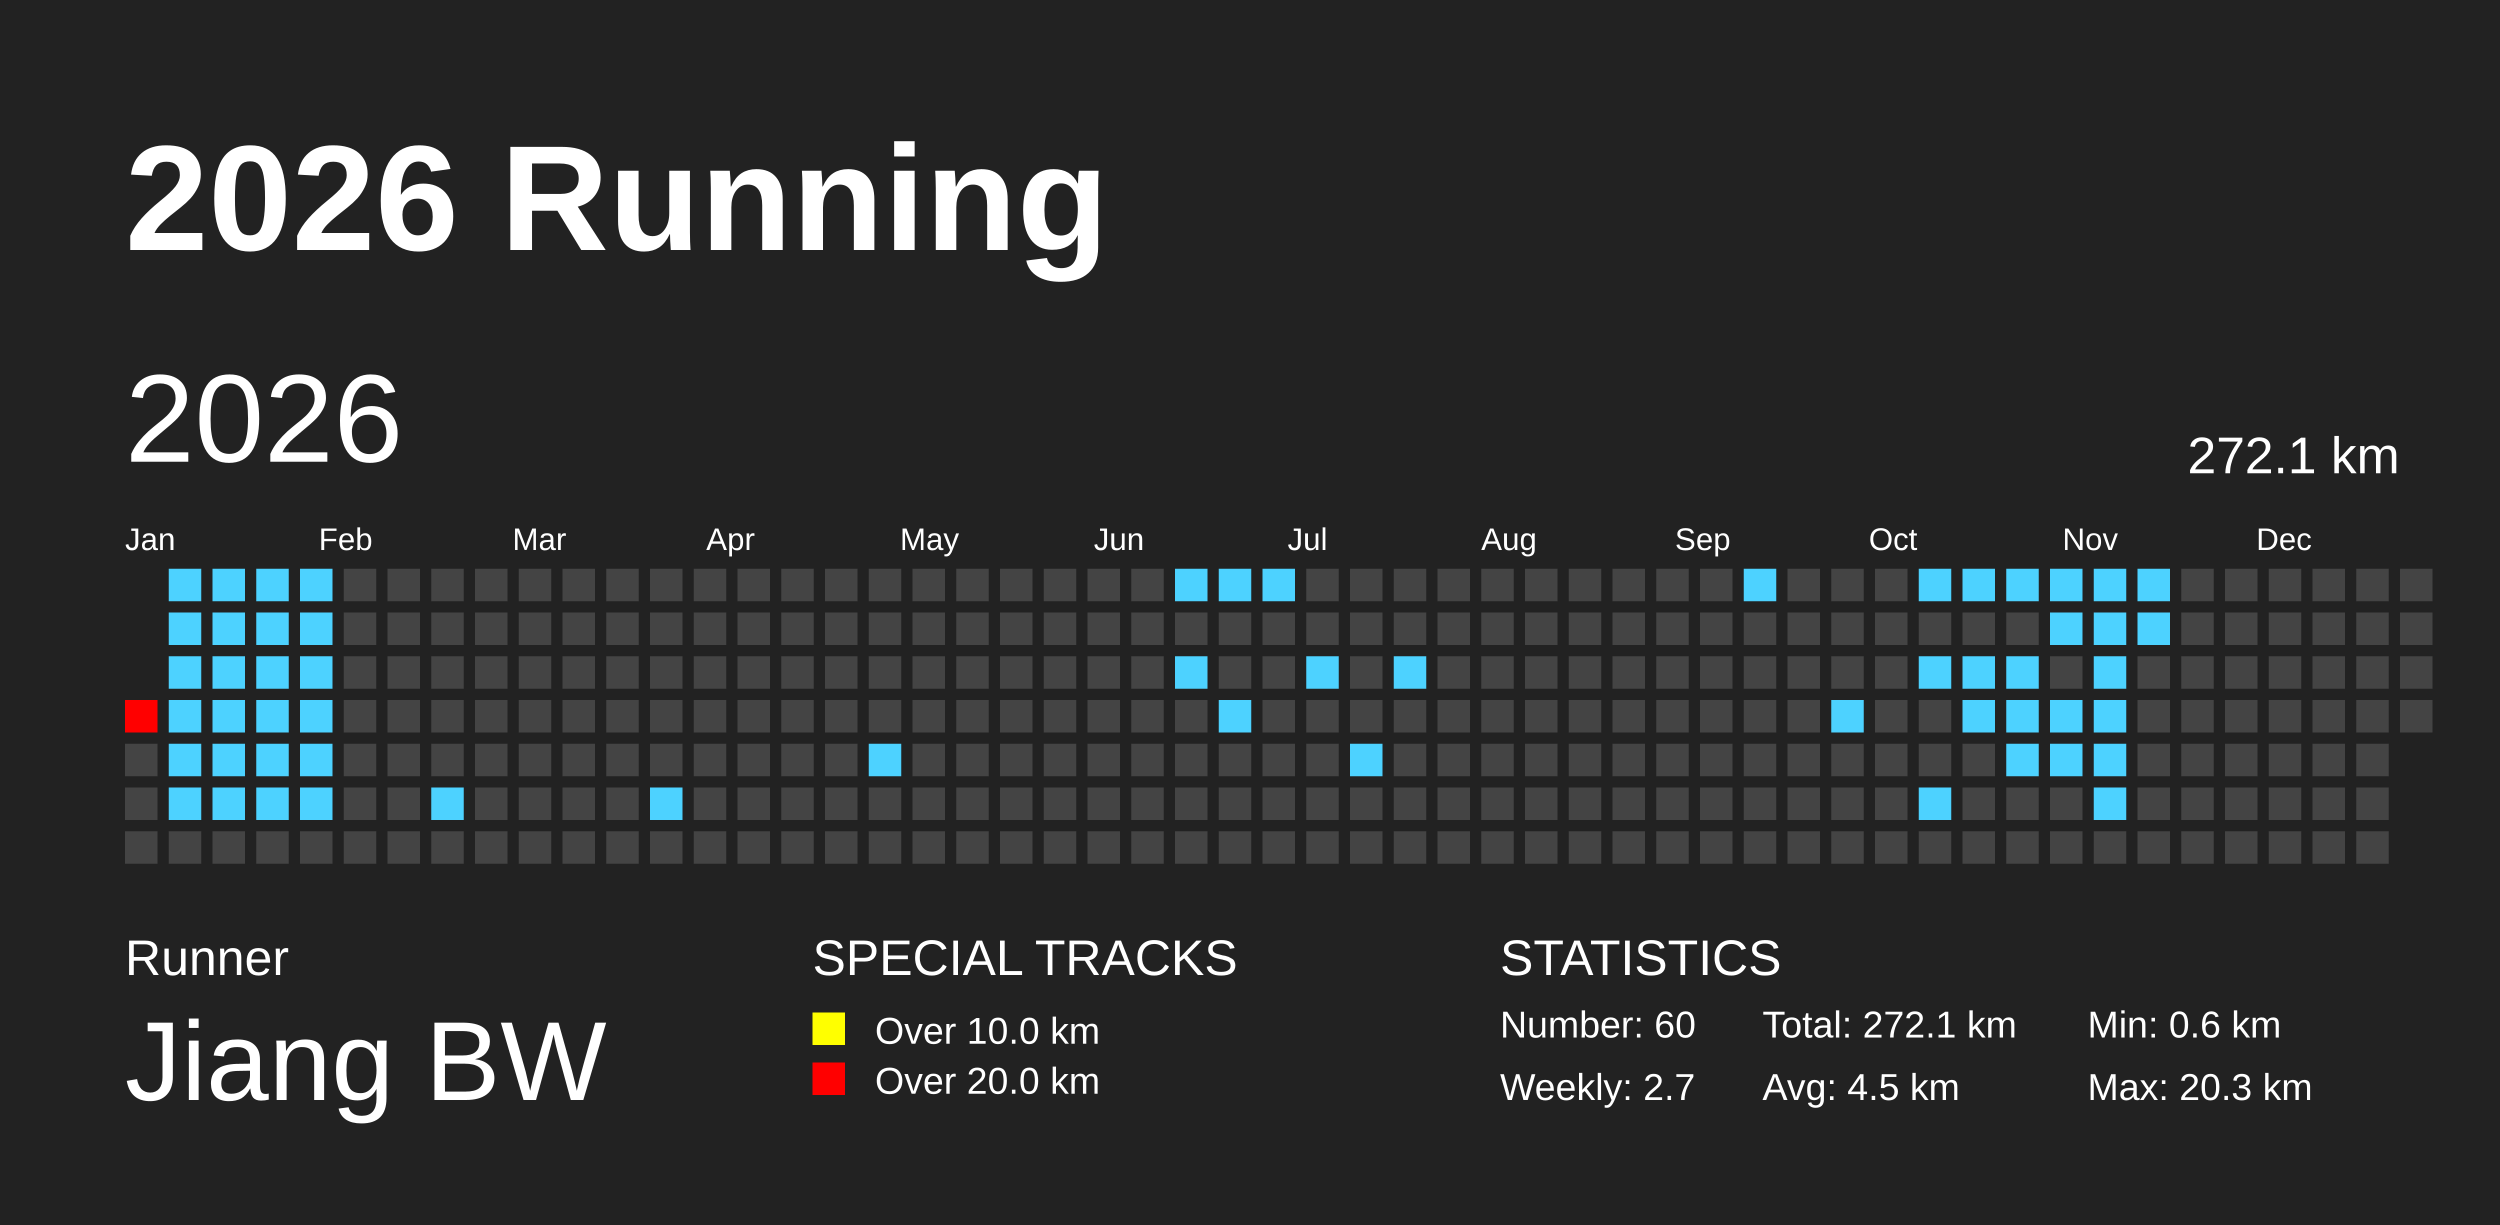
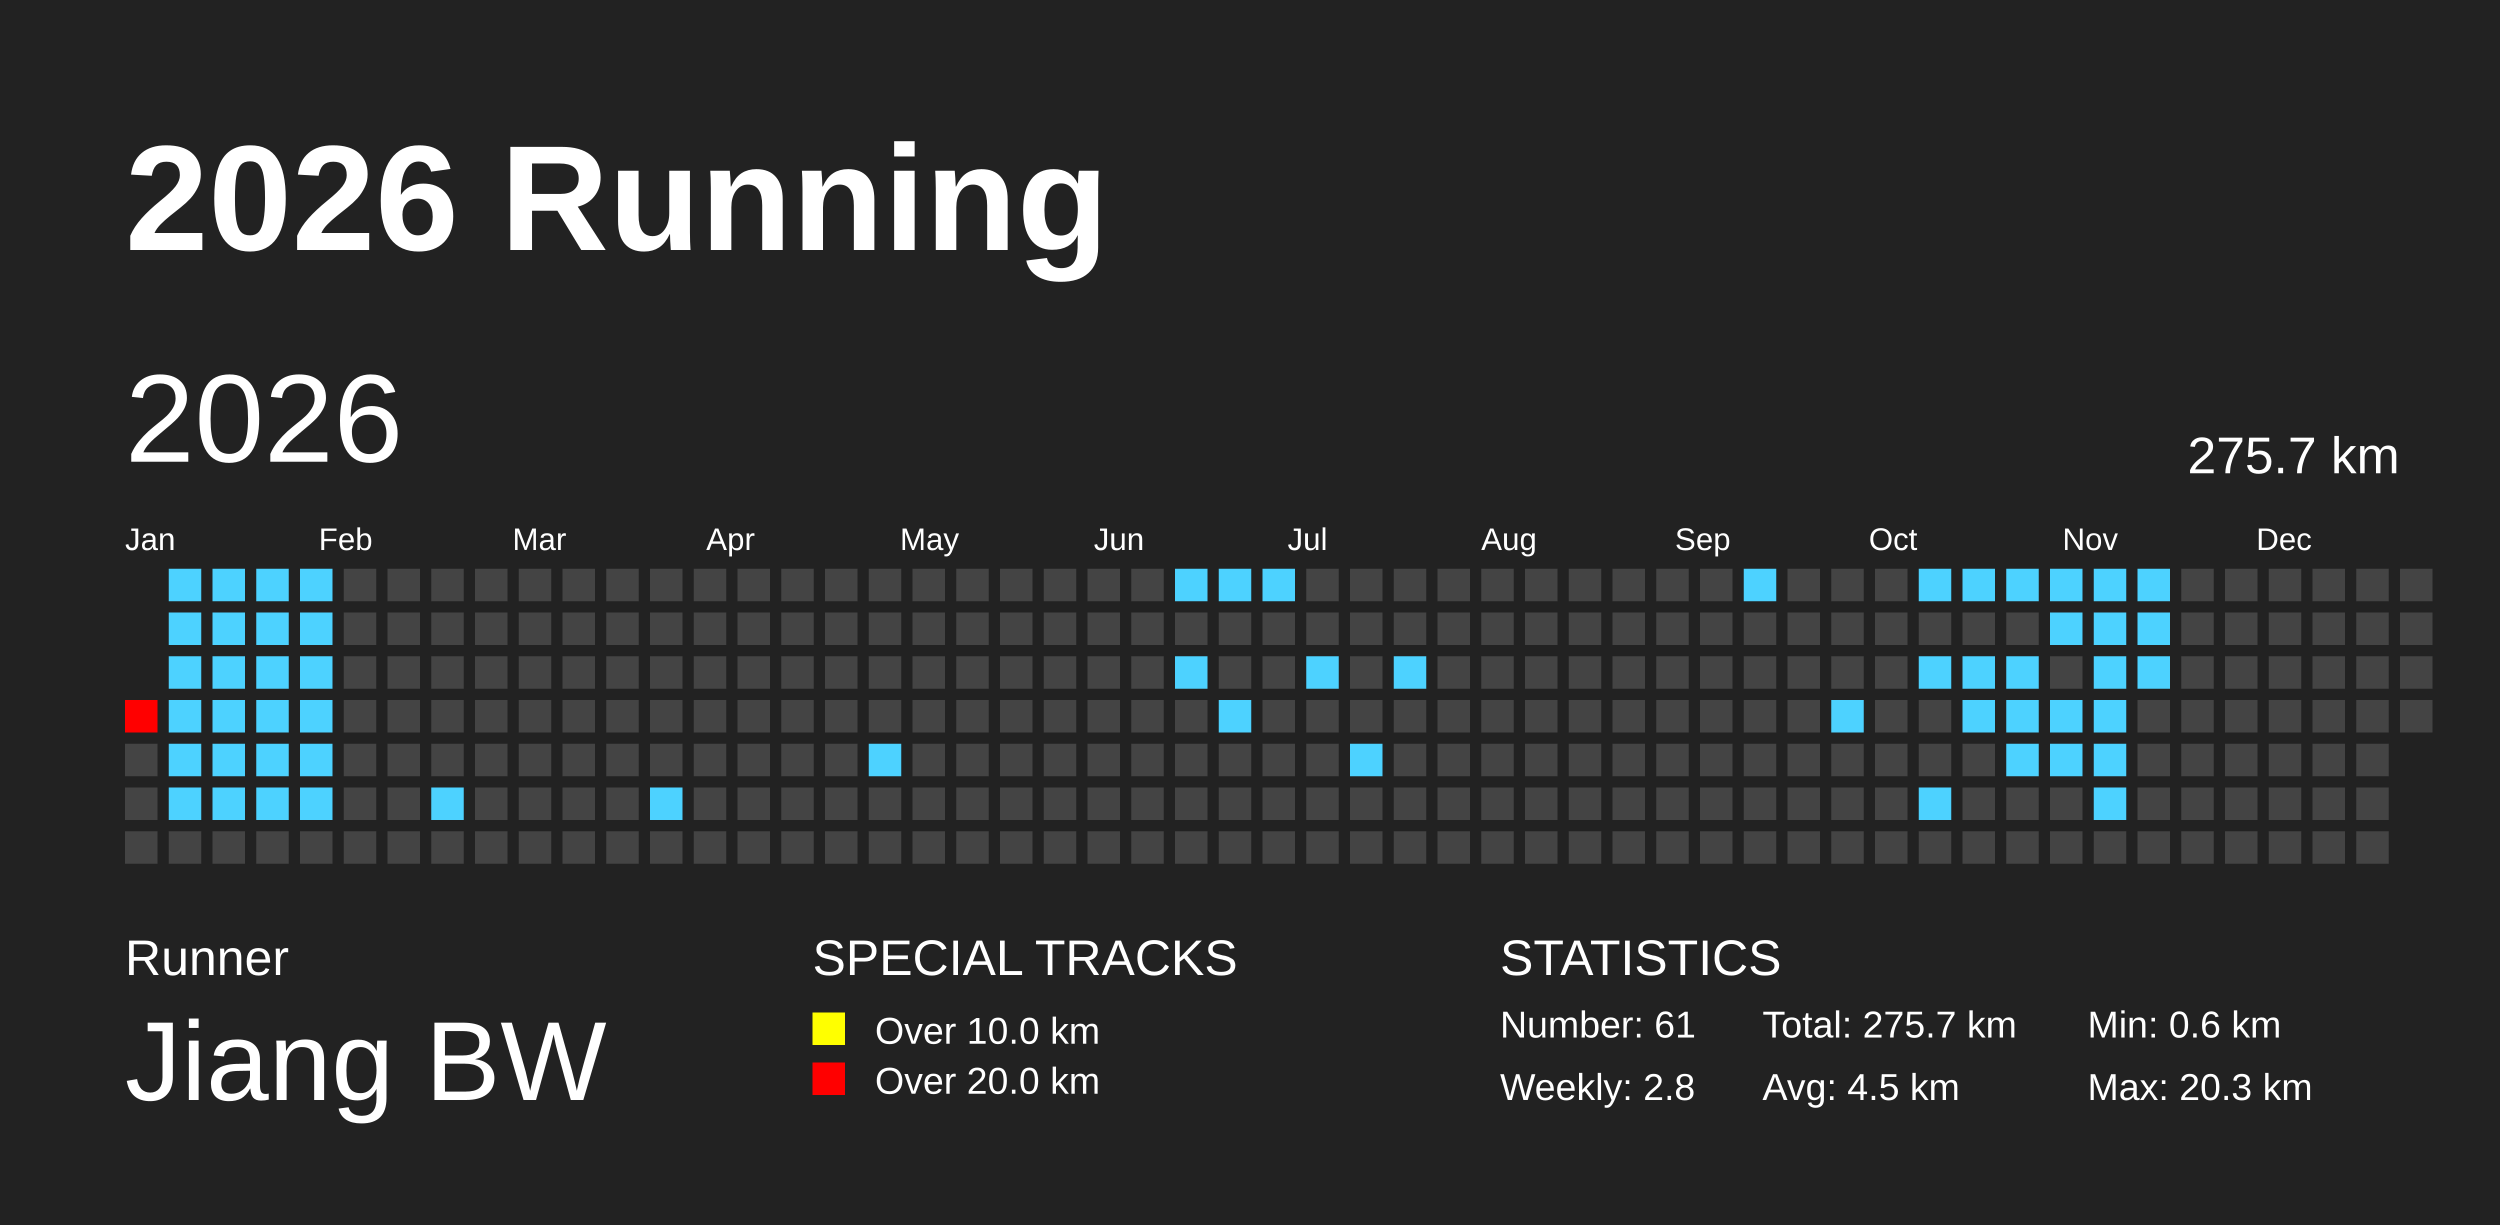
<svg xmlns="http://www.w3.org/2000/svg" baseProfile="full" height="98mm" version="1.1" viewBox="0,0,200,98" width="200mm">
  <defs />
  <rect fill="#222222" height="98" width="200" x="0" y="0" />
  <text fill="#FFFFFF" style="font-size:12px; font-family:Arial; font-weight:bold;" x="10" y="20">2026 Running</text>
  <text fill="#FFFFFF" style="font-size:4px; font-family:Arial" x="10" y="78">Runner</text>
  <text fill="#FFFFFF" style="font-size:9px; font-family:Arial" x="10" y="88">Jiang BW</text>
  <text fill="#FFFFFF" style="font-size:4px; font-family:Arial" x="65" y="78">SPECIAL TRACKS</text>
  <rect fill="yellow" height="2.6" width="2.6" x="65" y="81" />
  <text fill="#FFFFFF" style="font-size:3px; font-family:Arial" x="70" y="83.5">Over 10.0 km</text>
  <rect fill="red" height="2.6" width="2.6" x="65" y="85" />
  <text fill="#FFFFFF" style="font-size:3px; font-family:Arial" x="70" y="87.5">Over 20.0 km</text>
  <text fill="#FFFFFF" style="font-size:4px; font-family:Arial" x="120" y="78">STATISTICS</text>
-   <text fill="#FFFFFF" style="font-size:3px; font-family:Arial" x="120" y="83">Number: 60</text>
-   <text fill="#FFFFFF" style="font-size:3px; font-family:Arial" x="120" y="88">Weekly: 2.7</text>
-   <text fill="#FFFFFF" style="font-size:3px; font-family:Arial" x="141" y="83">Total: 272.1 km</text>
+   <text fill="#FFFFFF" style="font-size:3px; font-family:Arial" x="120" y="83">Number: 61</text>
+   <text fill="#FFFFFF" style="font-size:3px; font-family:Arial" x="120" y="88">Weekly: 2.8</text>
+   <text fill="#FFFFFF" style="font-size:3px; font-family:Arial" x="141" y="83">Total: 275.7 km</text>
  <text fill="#FFFFFF" style="font-size:3px; font-family:Arial" x="141" y="88">Avg: 4.5 km</text>
  <text fill="#FFFFFF" style="font-size:3px; font-family:Arial" x="167" y="83">Min: 0.6 km</text>
  <text fill="#FFFFFF" style="font-size:3px; font-family:Arial" x="167" y="88">Max: 20.3 km</text>
  <text dominant-baseline="hanging" fill="#FFFFFF" style="font-size:10.0px; font-family:Arial;" x="10" y="30">2026</text>
-   <text dominant-baseline="hanging" fill="#FFFFFF" style="font-size:4.125px; font-family:Arial;" x="175" y="35">272.1 km</text>
+   <text dominant-baseline="hanging" fill="#FFFFFF" style="font-size:4.125px; font-family:Arial;" x="175" y="35">275.7 km</text>
  <text fill="#FFFFFF" style="font-size:2.5px; font-family:Arial" x="10.0" y="44">Jan</text>
  <text fill="#FFFFFF" style="font-size:2.5px; font-family:Arial" x="25.5" y="44">Feb</text>
  <text fill="#FFFFFF" style="font-size:2.5px; font-family:Arial" x="41.0" y="44">Mar</text>
  <text fill="#FFFFFF" style="font-size:2.5px; font-family:Arial" x="56.5" y="44">Apr</text>
  <text fill="#FFFFFF" style="font-size:2.5px; font-family:Arial" x="72.0" y="44">May</text>
  <text fill="#FFFFFF" style="font-size:2.5px; font-family:Arial" x="87.5" y="44">Jun</text>
  <text fill="#FFFFFF" style="font-size:2.5px; font-family:Arial" x="103.0" y="44">Jul</text>
  <text fill="#FFFFFF" style="font-size:2.5px; font-family:Arial" x="118.5" y="44">Aug</text>
  <text fill="#FFFFFF" style="font-size:2.5px; font-family:Arial" x="134.0" y="44">Sep</text>
  <text fill="#FFFFFF" style="font-size:2.5px; font-family:Arial" x="149.5" y="44">Oct</text>
  <text fill="#FFFFFF" style="font-size:2.5px; font-family:Arial" x="165.0" y="44">Nov</text>
  <text fill="#FFFFFF" style="font-size:2.5px; font-family:Arial" x="180.5" y="44">Dec</text>
  <rect fill="red" height="2.6" width="2.6" x="10.0" y="56.0" />
  <rect fill="#444444" height="2.6" width="2.6" x="10.0" y="59.5" />
  <rect fill="#444444" height="2.6" width="2.6" x="10.0" y="63.0" />
  <rect fill="#444444" height="2.6" width="2.6" x="10.0" y="66.5" />
  <rect fill="#4dd2ff" height="2.6" width="2.6" x="13.5" y="45.5" />
  <rect fill="#4dd2ff" height="2.6" width="2.6" x="13.5" y="49.0" />
  <rect fill="#4dd2ff" height="2.6" width="2.6" x="13.5" y="52.5" />
  <rect fill="#4dd2ff" height="2.6" width="2.6" x="13.5" y="56.0" />
  <rect fill="#4dd2ff" height="2.6" width="2.6" x="13.5" y="59.5" />
  <rect fill="#4dd2ff" height="2.6" width="2.6" x="13.5" y="63.0" />
  <rect fill="#444444" height="2.6" width="2.6" x="13.5" y="66.5" />
  <rect fill="#4dd2ff" height="2.6" width="2.6" x="17.0" y="45.5" />
  <rect fill="#4dd2ff" height="2.6" width="2.6" x="17.0" y="49.0" />
  <rect fill="#4dd2ff" height="2.6" width="2.6" x="17.0" y="52.5" />
  <rect fill="#4dd2ff" height="2.6" width="2.6" x="17.0" y="56.0" />
  <rect fill="#4dd2ff" height="2.6" width="2.6" x="17.0" y="59.5" />
  <rect fill="#4dd2ff" height="2.6" width="2.6" x="17.0" y="63.0" />
  <rect fill="#444444" height="2.6" width="2.6" x="17.0" y="66.5" />
  <rect fill="#4dd2ff" height="2.6" width="2.6" x="20.5" y="45.5" />
  <rect fill="#4dd2ff" height="2.6" width="2.6" x="20.5" y="49.0" />
  <rect fill="#4dd2ff" height="2.6" width="2.6" x="20.5" y="52.5" />
  <rect fill="#4dd2ff" height="2.6" width="2.6" x="20.5" y="56.0" />
  <rect fill="#4dd2ff" height="2.6" width="2.6" x="20.5" y="59.5" />
  <rect fill="#4dd2ff" height="2.6" width="2.6" x="20.5" y="63.0" />
  <rect fill="#444444" height="2.6" width="2.6" x="20.5" y="66.5" />
  <rect fill="#4dd2ff" height="2.6" width="2.6" x="24.0" y="45.5" />
  <rect fill="#4dd2ff" height="2.6" width="2.6" x="24.0" y="49.0" />
  <rect fill="#4dd2ff" height="2.6" width="2.6" x="24.0" y="52.5" />
  <rect fill="#4dd2ff" height="2.6" width="2.6" x="24.0" y="56.0" />
  <rect fill="#4dd2ff" height="2.6" width="2.6" x="24.0" y="59.5" />
  <rect fill="#4dd2ff" height="2.6" width="2.6" x="24.0" y="63.0" />
  <rect fill="#444444" height="2.6" width="2.6" x="24.0" y="66.5" />
  <rect fill="#444444" height="2.6" width="2.6" x="27.5" y="45.5" />
  <rect fill="#444444" height="2.6" width="2.6" x="27.5" y="49.0" />
  <rect fill="#444444" height="2.6" width="2.6" x="27.5" y="52.5" />
  <rect fill="#444444" height="2.6" width="2.6" x="27.5" y="56.0" />
  <rect fill="#444444" height="2.6" width="2.6" x="27.5" y="59.5" />
  <rect fill="#444444" height="2.6" width="2.6" x="27.5" y="63.0" />
  <rect fill="#444444" height="2.6" width="2.6" x="27.5" y="66.5" />
  <rect fill="#444444" height="2.6" width="2.6" x="31.0" y="45.5" />
  <rect fill="#444444" height="2.6" width="2.6" x="31.0" y="49.0" />
  <rect fill="#444444" height="2.6" width="2.6" x="31.0" y="52.5" />
  <rect fill="#444444" height="2.6" width="2.6" x="31.0" y="56.0" />
  <rect fill="#444444" height="2.6" width="2.6" x="31.0" y="59.5" />
  <rect fill="#444444" height="2.6" width="2.6" x="31.0" y="63.0" />
  <rect fill="#444444" height="2.6" width="2.6" x="31.0" y="66.5" />
  <rect fill="#444444" height="2.6" width="2.6" x="34.5" y="45.5" />
  <rect fill="#444444" height="2.6" width="2.6" x="34.5" y="49.0" />
  <rect fill="#444444" height="2.6" width="2.6" x="34.5" y="52.5" />
  <rect fill="#444444" height="2.6" width="2.6" x="34.5" y="56.0" />
  <rect fill="#444444" height="2.6" width="2.6" x="34.5" y="59.5" />
  <rect fill="#4dd2ff" height="2.6" width="2.6" x="34.5" y="63.0" />
  <rect fill="#444444" height="2.6" width="2.6" x="34.5" y="66.5" />
  <rect fill="#444444" height="2.6" width="2.6" x="38.0" y="45.5" />
  <rect fill="#444444" height="2.6" width="2.6" x="38.0" y="49.0" />
  <rect fill="#444444" height="2.6" width="2.6" x="38.0" y="52.5" />
  <rect fill="#444444" height="2.6" width="2.6" x="38.0" y="56.0" />
  <rect fill="#444444" height="2.6" width="2.6" x="38.0" y="59.5" />
  <rect fill="#444444" height="2.6" width="2.6" x="38.0" y="63.0" />
  <rect fill="#444444" height="2.6" width="2.6" x="38.0" y="66.5" />
  <rect fill="#444444" height="2.6" width="2.6" x="41.5" y="45.5" />
  <rect fill="#444444" height="2.6" width="2.6" x="41.5" y="49.0" />
  <rect fill="#444444" height="2.6" width="2.6" x="41.5" y="52.5" />
  <rect fill="#444444" height="2.6" width="2.6" x="41.5" y="56.0" />
  <rect fill="#444444" height="2.6" width="2.6" x="41.5" y="59.5" />
  <rect fill="#444444" height="2.6" width="2.6" x="41.5" y="63.0" />
  <rect fill="#444444" height="2.6" width="2.6" x="41.5" y="66.5" />
  <rect fill="#444444" height="2.6" width="2.6" x="45.0" y="45.5" />
  <rect fill="#444444" height="2.6" width="2.6" x="45.0" y="49.0" />
  <rect fill="#444444" height="2.6" width="2.6" x="45.0" y="52.5" />
  <rect fill="#444444" height="2.6" width="2.6" x="45.0" y="56.0" />
  <rect fill="#444444" height="2.6" width="2.6" x="45.0" y="59.5" />
  <rect fill="#444444" height="2.6" width="2.6" x="45.0" y="63.0" />
  <rect fill="#444444" height="2.6" width="2.6" x="45.0" y="66.5" />
  <rect fill="#444444" height="2.6" width="2.6" x="48.5" y="45.5" />
  <rect fill="#444444" height="2.6" width="2.6" x="48.5" y="49.0" />
  <rect fill="#444444" height="2.6" width="2.6" x="48.5" y="52.5" />
  <rect fill="#444444" height="2.6" width="2.6" x="48.5" y="56.0" />
  <rect fill="#444444" height="2.6" width="2.6" x="48.5" y="59.5" />
  <rect fill="#444444" height="2.6" width="2.6" x="48.5" y="63.0" />
  <rect fill="#444444" height="2.6" width="2.6" x="48.5" y="66.5" />
  <rect fill="#444444" height="2.6" width="2.6" x="52.0" y="45.5" />
  <rect fill="#444444" height="2.6" width="2.6" x="52.0" y="49.0" />
  <rect fill="#444444" height="2.6" width="2.6" x="52.0" y="52.5" />
  <rect fill="#444444" height="2.6" width="2.6" x="52.0" y="56.0" />
  <rect fill="#444444" height="2.6" width="2.6" x="52.0" y="59.5" />
  <rect fill="#4dd2ff" height="2.6" width="2.6" x="52.0" y="63.0" />
  <rect fill="#444444" height="2.6" width="2.6" x="52.0" y="66.5" />
  <rect fill="#444444" height="2.6" width="2.6" x="55.5" y="45.5" />
  <rect fill="#444444" height="2.6" width="2.6" x="55.5" y="49.0" />
  <rect fill="#444444" height="2.6" width="2.6" x="55.5" y="52.5" />
  <rect fill="#444444" height="2.6" width="2.6" x="55.5" y="56.0" />
  <rect fill="#444444" height="2.6" width="2.6" x="55.5" y="59.5" />
  <rect fill="#444444" height="2.6" width="2.6" x="55.5" y="63.0" />
  <rect fill="#444444" height="2.6" width="2.6" x="55.5" y="66.5" />
  <rect fill="#444444" height="2.6" width="2.6" x="59.0" y="45.5" />
  <rect fill="#444444" height="2.6" width="2.6" x="59.0" y="49.0" />
  <rect fill="#444444" height="2.6" width="2.6" x="59.0" y="52.5" />
  <rect fill="#444444" height="2.6" width="2.6" x="59.0" y="56.0" />
  <rect fill="#444444" height="2.6" width="2.6" x="59.0" y="59.5" />
  <rect fill="#444444" height="2.6" width="2.6" x="59.0" y="63.0" />
  <rect fill="#444444" height="2.6" width="2.6" x="59.0" y="66.5" />
  <rect fill="#444444" height="2.6" width="2.6" x="62.5" y="45.5" />
  <rect fill="#444444" height="2.6" width="2.6" x="62.5" y="49.0" />
  <rect fill="#444444" height="2.6" width="2.6" x="62.5" y="52.5" />
  <rect fill="#444444" height="2.6" width="2.6" x="62.5" y="56.0" />
  <rect fill="#444444" height="2.6" width="2.6" x="62.5" y="59.5" />
  <rect fill="#444444" height="2.6" width="2.6" x="62.5" y="63.0" />
  <rect fill="#444444" height="2.6" width="2.6" x="62.5" y="66.5" />
  <rect fill="#444444" height="2.6" width="2.6" x="66.0" y="45.5" />
  <rect fill="#444444" height="2.6" width="2.6" x="66.0" y="49.0" />
  <rect fill="#444444" height="2.6" width="2.6" x="66.0" y="52.5" />
  <rect fill="#444444" height="2.6" width="2.6" x="66.0" y="56.0" />
  <rect fill="#444444" height="2.6" width="2.6" x="66.0" y="59.5" />
  <rect fill="#444444" height="2.6" width="2.6" x="66.0" y="63.0" />
  <rect fill="#444444" height="2.6" width="2.6" x="66.0" y="66.5" />
  <rect fill="#444444" height="2.6" width="2.6" x="69.5" y="45.5" />
  <rect fill="#444444" height="2.6" width="2.6" x="69.5" y="49.0" />
  <rect fill="#444444" height="2.6" width="2.6" x="69.5" y="52.5" />
  <rect fill="#444444" height="2.6" width="2.6" x="69.5" y="56.0" />
  <rect fill="#4dd2ff" height="2.6" width="2.6" x="69.5" y="59.5" />
  <rect fill="#444444" height="2.6" width="2.6" x="69.5" y="63.0" />
  <rect fill="#444444" height="2.6" width="2.6" x="69.5" y="66.5" />
  <rect fill="#444444" height="2.6" width="2.6" x="73.0" y="45.5" />
  <rect fill="#444444" height="2.6" width="2.6" x="73.0" y="49.0" />
  <rect fill="#444444" height="2.6" width="2.6" x="73.0" y="52.5" />
  <rect fill="#444444" height="2.6" width="2.6" x="73.0" y="56.0" />
  <rect fill="#444444" height="2.6" width="2.6" x="73.0" y="59.5" />
  <rect fill="#444444" height="2.6" width="2.6" x="73.0" y="63.0" />
  <rect fill="#444444" height="2.6" width="2.6" x="73.0" y="66.5" />
  <rect fill="#444444" height="2.6" width="2.6" x="76.5" y="45.5" />
  <rect fill="#444444" height="2.6" width="2.6" x="76.5" y="49.0" />
  <rect fill="#444444" height="2.6" width="2.6" x="76.5" y="52.5" />
  <rect fill="#444444" height="2.6" width="2.6" x="76.5" y="56.0" />
  <rect fill="#444444" height="2.6" width="2.6" x="76.5" y="59.5" />
  <rect fill="#444444" height="2.6" width="2.6" x="76.5" y="63.0" />
  <rect fill="#444444" height="2.6" width="2.6" x="76.5" y="66.5" />
  <rect fill="#444444" height="2.6" width="2.6" x="80.0" y="45.5" />
  <rect fill="#444444" height="2.6" width="2.6" x="80.0" y="49.0" />
  <rect fill="#444444" height="2.6" width="2.6" x="80.0" y="52.5" />
  <rect fill="#444444" height="2.6" width="2.6" x="80.0" y="56.0" />
  <rect fill="#444444" height="2.6" width="2.6" x="80.0" y="59.5" />
  <rect fill="#444444" height="2.6" width="2.6" x="80.0" y="63.0" />
  <rect fill="#444444" height="2.6" width="2.6" x="80.0" y="66.5" />
  <rect fill="#444444" height="2.6" width="2.6" x="83.5" y="45.5" />
  <rect fill="#444444" height="2.6" width="2.6" x="83.5" y="49.0" />
  <rect fill="#444444" height="2.6" width="2.6" x="83.5" y="52.5" />
  <rect fill="#444444" height="2.6" width="2.6" x="83.5" y="56.0" />
  <rect fill="#444444" height="2.6" width="2.6" x="83.5" y="59.5" />
  <rect fill="#444444" height="2.6" width="2.6" x="83.5" y="63.0" />
  <rect fill="#444444" height="2.6" width="2.6" x="83.5" y="66.5" />
  <rect fill="#444444" height="2.6" width="2.6" x="87.0" y="45.5" />
  <rect fill="#444444" height="2.6" width="2.6" x="87.0" y="49.0" />
  <rect fill="#444444" height="2.6" width="2.6" x="87.0" y="52.5" />
  <rect fill="#444444" height="2.6" width="2.6" x="87.0" y="56.0" />
  <rect fill="#444444" height="2.6" width="2.6" x="87.0" y="59.5" />
  <rect fill="#444444" height="2.6" width="2.6" x="87.0" y="63.0" />
  <rect fill="#444444" height="2.6" width="2.6" x="87.0" y="66.5" />
  <rect fill="#444444" height="2.6" width="2.6" x="90.5" y="45.5" />
  <rect fill="#444444" height="2.6" width="2.6" x="90.5" y="49.0" />
  <rect fill="#444444" height="2.6" width="2.6" x="90.5" y="52.5" />
  <rect fill="#444444" height="2.6" width="2.6" x="90.5" y="56.0" />
  <rect fill="#444444" height="2.6" width="2.6" x="90.5" y="59.5" />
  <rect fill="#444444" height="2.6" width="2.6" x="90.5" y="63.0" />
  <rect fill="#444444" height="2.6" width="2.6" x="90.5" y="66.5" />
  <rect fill="#4dd2ff" height="2.6" width="2.6" x="94.0" y="45.5" />
  <rect fill="#444444" height="2.6" width="2.6" x="94.0" y="49.0" />
  <rect fill="#4dd2ff" height="2.6" width="2.6" x="94.0" y="52.5" />
  <rect fill="#444444" height="2.6" width="2.6" x="94.0" y="56.0" />
  <rect fill="#444444" height="2.6" width="2.6" x="94.0" y="59.5" />
  <rect fill="#444444" height="2.6" width="2.6" x="94.0" y="63.0" />
  <rect fill="#444444" height="2.6" width="2.6" x="94.0" y="66.5" />
  <rect fill="#4dd2ff" height="2.6" width="2.6" x="97.5" y="45.5" />
  <rect fill="#444444" height="2.6" width="2.6" x="97.5" y="49.0" />
  <rect fill="#444444" height="2.6" width="2.6" x="97.5" y="52.5" />
  <rect fill="#4dd2ff" height="2.6" width="2.6" x="97.5" y="56.0" />
  <rect fill="#444444" height="2.6" width="2.6" x="97.5" y="59.5" />
  <rect fill="#444444" height="2.6" width="2.6" x="97.5" y="63.0" />
  <rect fill="#444444" height="2.6" width="2.6" x="97.5" y="66.5" />
  <rect fill="#4dd2ff" height="2.6" width="2.6" x="101.0" y="45.5" />
  <rect fill="#444444" height="2.6" width="2.6" x="101.0" y="49.0" />
  <rect fill="#444444" height="2.6" width="2.6" x="101.0" y="52.5" />
  <rect fill="#444444" height="2.6" width="2.6" x="101.0" y="56.0" />
  <rect fill="#444444" height="2.6" width="2.6" x="101.0" y="59.5" />
  <rect fill="#444444" height="2.6" width="2.6" x="101.0" y="63.0" />
  <rect fill="#444444" height="2.6" width="2.6" x="101.0" y="66.5" />
  <rect fill="#444444" height="2.6" width="2.6" x="104.5" y="45.5" />
  <rect fill="#444444" height="2.6" width="2.6" x="104.5" y="49.0" />
  <rect fill="#4dd2ff" height="2.6" width="2.6" x="104.5" y="52.5" />
  <rect fill="#444444" height="2.6" width="2.6" x="104.5" y="56.0" />
  <rect fill="#444444" height="2.6" width="2.6" x="104.5" y="59.5" />
  <rect fill="#444444" height="2.6" width="2.6" x="104.5" y="63.0" />
  <rect fill="#444444" height="2.6" width="2.6" x="104.5" y="66.5" />
  <rect fill="#444444" height="2.6" width="2.6" x="108.0" y="45.5" />
  <rect fill="#444444" height="2.6" width="2.6" x="108.0" y="49.0" />
  <rect fill="#444444" height="2.6" width="2.6" x="108.0" y="52.5" />
  <rect fill="#444444" height="2.6" width="2.6" x="108.0" y="56.0" />
  <rect fill="#4dd2ff" height="2.6" width="2.6" x="108.0" y="59.5" />
  <rect fill="#444444" height="2.6" width="2.6" x="108.0" y="63.0" />
  <rect fill="#444444" height="2.6" width="2.6" x="108.0" y="66.5" />
  <rect fill="#444444" height="2.6" width="2.6" x="111.5" y="45.5" />
  <rect fill="#444444" height="2.6" width="2.6" x="111.5" y="49.0" />
  <rect fill="#4dd2ff" height="2.6" width="2.6" x="111.5" y="52.5" />
  <rect fill="#444444" height="2.6" width="2.6" x="111.5" y="56.0" />
  <rect fill="#444444" height="2.6" width="2.6" x="111.5" y="59.5" />
  <rect fill="#444444" height="2.6" width="2.6" x="111.5" y="63.0" />
  <rect fill="#444444" height="2.6" width="2.6" x="111.5" y="66.5" />
  <rect fill="#444444" height="2.6" width="2.6" x="115.0" y="45.5" />
  <rect fill="#444444" height="2.6" width="2.6" x="115.0" y="49.0" />
  <rect fill="#444444" height="2.6" width="2.6" x="115.0" y="52.5" />
  <rect fill="#444444" height="2.6" width="2.6" x="115.0" y="56.0" />
  <rect fill="#444444" height="2.6" width="2.6" x="115.0" y="59.5" />
  <rect fill="#444444" height="2.6" width="2.6" x="115.0" y="63.0" />
  <rect fill="#444444" height="2.6" width="2.6" x="115.0" y="66.5" />
  <rect fill="#444444" height="2.6" width="2.6" x="118.5" y="45.5" />
  <rect fill="#444444" height="2.6" width="2.6" x="118.5" y="49.0" />
  <rect fill="#444444" height="2.6" width="2.6" x="118.5" y="52.5" />
  <rect fill="#444444" height="2.6" width="2.6" x="118.5" y="56.0" />
  <rect fill="#444444" height="2.6" width="2.6" x="118.5" y="59.5" />
  <rect fill="#444444" height="2.6" width="2.6" x="118.5" y="63.0" />
  <rect fill="#444444" height="2.6" width="2.6" x="118.5" y="66.5" />
  <rect fill="#444444" height="2.6" width="2.6" x="122.0" y="45.5" />
  <rect fill="#444444" height="2.6" width="2.6" x="122.0" y="49.0" />
  <rect fill="#444444" height="2.6" width="2.6" x="122.0" y="52.5" />
  <rect fill="#444444" height="2.6" width="2.6" x="122.0" y="56.0" />
  <rect fill="#444444" height="2.6" width="2.6" x="122.0" y="59.5" />
  <rect fill="#444444" height="2.6" width="2.6" x="122.0" y="63.0" />
  <rect fill="#444444" height="2.6" width="2.6" x="122.0" y="66.5" />
  <rect fill="#444444" height="2.6" width="2.6" x="125.5" y="45.5" />
  <rect fill="#444444" height="2.6" width="2.6" x="125.5" y="49.0" />
  <rect fill="#444444" height="2.6" width="2.6" x="125.5" y="52.5" />
  <rect fill="#444444" height="2.6" width="2.6" x="125.5" y="56.0" />
  <rect fill="#444444" height="2.6" width="2.6" x="125.5" y="59.5" />
  <rect fill="#444444" height="2.6" width="2.6" x="125.5" y="63.0" />
  <rect fill="#444444" height="2.6" width="2.6" x="125.5" y="66.5" />
  <rect fill="#444444" height="2.6" width="2.6" x="129.0" y="45.5" />
  <rect fill="#444444" height="2.6" width="2.6" x="129.0" y="49.0" />
  <rect fill="#444444" height="2.6" width="2.6" x="129.0" y="52.5" />
  <rect fill="#444444" height="2.6" width="2.6" x="129.0" y="56.0" />
  <rect fill="#444444" height="2.6" width="2.6" x="129.0" y="59.5" />
  <rect fill="#444444" height="2.6" width="2.6" x="129.0" y="63.0" />
  <rect fill="#444444" height="2.6" width="2.6" x="129.0" y="66.5" />
  <rect fill="#444444" height="2.6" width="2.6" x="132.5" y="45.5" />
  <rect fill="#444444" height="2.6" width="2.6" x="132.5" y="49.0" />
  <rect fill="#444444" height="2.6" width="2.6" x="132.5" y="52.5" />
  <rect fill="#444444" height="2.6" width="2.6" x="132.5" y="56.0" />
  <rect fill="#444444" height="2.6" width="2.6" x="132.5" y="59.5" />
  <rect fill="#444444" height="2.6" width="2.6" x="132.5" y="63.0" />
  <rect fill="#444444" height="2.6" width="2.6" x="132.5" y="66.5" />
  <rect fill="#444444" height="2.6" width="2.6" x="136.0" y="45.5" />
  <rect fill="#444444" height="2.6" width="2.6" x="136.0" y="49.0" />
  <rect fill="#444444" height="2.6" width="2.6" x="136.0" y="52.5" />
  <rect fill="#444444" height="2.6" width="2.6" x="136.0" y="56.0" />
  <rect fill="#444444" height="2.6" width="2.6" x="136.0" y="59.5" />
  <rect fill="#444444" height="2.6" width="2.6" x="136.0" y="63.0" />
  <rect fill="#444444" height="2.6" width="2.6" x="136.0" y="66.5" />
  <rect fill="#4dd2ff" height="2.6" width="2.6" x="139.5" y="45.5" />
  <rect fill="#444444" height="2.6" width="2.6" x="139.5" y="49.0" />
  <rect fill="#444444" height="2.6" width="2.6" x="139.5" y="52.5" />
  <rect fill="#444444" height="2.6" width="2.6" x="139.5" y="56.0" />
  <rect fill="#444444" height="2.6" width="2.6" x="139.5" y="59.5" />
  <rect fill="#444444" height="2.6" width="2.6" x="139.5" y="63.0" />
  <rect fill="#444444" height="2.6" width="2.6" x="139.5" y="66.5" />
  <rect fill="#444444" height="2.6" width="2.6" x="143.0" y="45.5" />
  <rect fill="#444444" height="2.6" width="2.6" x="143.0" y="49.0" />
  <rect fill="#444444" height="2.6" width="2.6" x="143.0" y="52.5" />
  <rect fill="#444444" height="2.6" width="2.6" x="143.0" y="56.0" />
  <rect fill="#444444" height="2.6" width="2.6" x="143.0" y="59.5" />
  <rect fill="#444444" height="2.6" width="2.6" x="143.0" y="63.0" />
  <rect fill="#444444" height="2.6" width="2.6" x="143.0" y="66.5" />
  <rect fill="#444444" height="2.6" width="2.6" x="146.5" y="45.5" />
  <rect fill="#444444" height="2.6" width="2.6" x="146.5" y="49.0" />
  <rect fill="#444444" height="2.6" width="2.6" x="146.5" y="52.5" />
  <rect fill="#4dd2ff" height="2.6" width="2.6" x="146.5" y="56.0" />
  <rect fill="#444444" height="2.6" width="2.6" x="146.5" y="59.5" />
  <rect fill="#444444" height="2.6" width="2.6" x="146.5" y="63.0" />
  <rect fill="#444444" height="2.6" width="2.6" x="146.5" y="66.5" />
  <rect fill="#444444" height="2.6" width="2.6" x="150.0" y="45.5" />
  <rect fill="#444444" height="2.6" width="2.6" x="150.0" y="49.0" />
  <rect fill="#444444" height="2.6" width="2.6" x="150.0" y="52.5" />
  <rect fill="#444444" height="2.6" width="2.6" x="150.0" y="56.0" />
  <rect fill="#444444" height="2.6" width="2.6" x="150.0" y="59.5" />
  <rect fill="#444444" height="2.6" width="2.6" x="150.0" y="63.0" />
  <rect fill="#444444" height="2.6" width="2.6" x="150.0" y="66.5" />
  <rect fill="#4dd2ff" height="2.6" width="2.6" x="153.5" y="45.5" />
  <rect fill="#444444" height="2.6" width="2.6" x="153.5" y="49.0" />
  <rect fill="#4dd2ff" height="2.6" width="2.6" x="153.5" y="52.5" />
  <rect fill="#444444" height="2.6" width="2.6" x="153.5" y="56.0" />
  <rect fill="#444444" height="2.6" width="2.6" x="153.5" y="59.5" />
  <rect fill="#4dd2ff" height="2.6" width="2.6" x="153.5" y="63.0" />
  <rect fill="#444444" height="2.6" width="2.6" x="153.5" y="66.5" />
  <rect fill="#4dd2ff" height="2.6" width="2.6" x="157.0" y="45.5" />
  <rect fill="#444444" height="2.6" width="2.6" x="157.0" y="49.0" />
  <rect fill="#4dd2ff" height="2.6" width="2.6" x="157.0" y="52.5" />
  <rect fill="#4dd2ff" height="2.6" width="2.6" x="157.0" y="56.0" />
  <rect fill="#444444" height="2.6" width="2.6" x="157.0" y="59.5" />
  <rect fill="#444444" height="2.6" width="2.6" x="157.0" y="63.0" />
  <rect fill="#444444" height="2.6" width="2.6" x="157.0" y="66.5" />
  <rect fill="#4dd2ff" height="2.6" width="2.6" x="160.5" y="45.5" />
  <rect fill="#444444" height="2.6" width="2.6" x="160.5" y="49.0" />
  <rect fill="#4dd2ff" height="2.6" width="2.6" x="160.5" y="52.5" />
  <rect fill="#4dd2ff" height="2.6" width="2.6" x="160.5" y="56.0" />
  <rect fill="#4dd2ff" height="2.6" width="2.6" x="160.5" y="59.5" />
  <rect fill="#444444" height="2.6" width="2.6" x="160.5" y="63.0" />
  <rect fill="#444444" height="2.6" width="2.6" x="160.5" y="66.5" />
  <rect fill="#4dd2ff" height="2.6" width="2.6" x="164.0" y="45.5" />
  <rect fill="#4dd2ff" height="2.6" width="2.6" x="164.0" y="49.0" />
  <rect fill="#444444" height="2.6" width="2.6" x="164.0" y="52.5" />
  <rect fill="#4dd2ff" height="2.6" width="2.6" x="164.0" y="56.0" />
  <rect fill="#4dd2ff" height="2.6" width="2.6" x="164.0" y="59.5" />
  <rect fill="#444444" height="2.6" width="2.6" x="164.0" y="63.0" />
  <rect fill="#444444" height="2.6" width="2.6" x="164.0" y="66.5" />
  <rect fill="#4dd2ff" height="2.6" width="2.6" x="167.5" y="45.5" />
  <rect fill="#4dd2ff" height="2.6" width="2.6" x="167.5" y="49.0" />
  <rect fill="#4dd2ff" height="2.6" width="2.6" x="167.5" y="52.5" />
  <rect fill="#4dd2ff" height="2.6" width="2.6" x="167.5" y="56.0" />
  <rect fill="#4dd2ff" height="2.6" width="2.6" x="167.5" y="59.5" />
  <rect fill="#4dd2ff" height="2.6" width="2.6" x="167.5" y="63.0" />
  <rect fill="#444444" height="2.6" width="2.6" x="167.5" y="66.5" />
  <rect fill="#4dd2ff" height="2.6" width="2.6" x="171.0" y="45.5" />
  <rect fill="#4dd2ff" height="2.6" width="2.6" x="171.0" y="49.0" />
-   <rect fill="#444444" height="2.6" width="2.6" x="171.0" y="52.5" />
+   <rect fill="#4dd2ff" height="2.6" width="2.6" x="171.0" y="52.5" />
  <rect fill="#444444" height="2.6" width="2.6" x="171.0" y="56.0" />
  <rect fill="#444444" height="2.6" width="2.6" x="171.0" y="59.5" />
  <rect fill="#444444" height="2.6" width="2.6" x="171.0" y="63.0" />
  <rect fill="#444444" height="2.6" width="2.6" x="171.0" y="66.5" />
  <rect fill="#444444" height="2.6" width="2.6" x="174.5" y="45.5" />
  <rect fill="#444444" height="2.6" width="2.6" x="174.5" y="49.0" />
  <rect fill="#444444" height="2.6" width="2.6" x="174.5" y="52.5" />
  <rect fill="#444444" height="2.6" width="2.6" x="174.5" y="56.0" />
  <rect fill="#444444" height="2.6" width="2.6" x="174.5" y="59.5" />
  <rect fill="#444444" height="2.6" width="2.6" x="174.5" y="63.0" />
  <rect fill="#444444" height="2.6" width="2.6" x="174.5" y="66.5" />
  <rect fill="#444444" height="2.6" width="2.6" x="178.0" y="45.5" />
  <rect fill="#444444" height="2.6" width="2.6" x="178.0" y="49.0" />
  <rect fill="#444444" height="2.6" width="2.6" x="178.0" y="52.5" />
  <rect fill="#444444" height="2.6" width="2.6" x="178.0" y="56.0" />
  <rect fill="#444444" height="2.6" width="2.6" x="178.0" y="59.5" />
  <rect fill="#444444" height="2.6" width="2.6" x="178.0" y="63.0" />
  <rect fill="#444444" height="2.6" width="2.6" x="178.0" y="66.5" />
  <rect fill="#444444" height="2.6" width="2.6" x="181.5" y="45.5" />
  <rect fill="#444444" height="2.6" width="2.6" x="181.5" y="49.0" />
  <rect fill="#444444" height="2.6" width="2.6" x="181.5" y="52.5" />
  <rect fill="#444444" height="2.6" width="2.6" x="181.5" y="56.0" />
  <rect fill="#444444" height="2.6" width="2.6" x="181.5" y="59.5" />
  <rect fill="#444444" height="2.6" width="2.6" x="181.5" y="63.0" />
  <rect fill="#444444" height="2.6" width="2.6" x="181.5" y="66.5" />
  <rect fill="#444444" height="2.6" width="2.6" x="185.0" y="45.5" />
  <rect fill="#444444" height="2.6" width="2.6" x="185.0" y="49.0" />
  <rect fill="#444444" height="2.6" width="2.6" x="185.0" y="52.5" />
  <rect fill="#444444" height="2.6" width="2.6" x="185.0" y="56.0" />
  <rect fill="#444444" height="2.6" width="2.6" x="185.0" y="59.5" />
  <rect fill="#444444" height="2.6" width="2.6" x="185.0" y="63.0" />
  <rect fill="#444444" height="2.6" width="2.6" x="185.0" y="66.5" />
  <rect fill="#444444" height="2.6" width="2.6" x="188.5" y="45.5" />
  <rect fill="#444444" height="2.6" width="2.6" x="188.5" y="49.0" />
  <rect fill="#444444" height="2.6" width="2.6" x="188.5" y="52.5" />
  <rect fill="#444444" height="2.6" width="2.6" x="188.5" y="56.0" />
  <rect fill="#444444" height="2.6" width="2.6" x="188.5" y="59.5" />
  <rect fill="#444444" height="2.6" width="2.6" x="188.5" y="63.0" />
  <rect fill="#444444" height="2.6" width="2.6" x="188.5" y="66.5" />
  <rect fill="#444444" height="2.6" width="2.6" x="192.0" y="45.5" />
  <rect fill="#444444" height="2.6" width="2.6" x="192.0" y="49.0" />
  <rect fill="#444444" height="2.6" width="2.6" x="192.0" y="52.5" />
  <rect fill="#444444" height="2.6" width="2.6" x="192.0" y="56.0" />
</svg>
